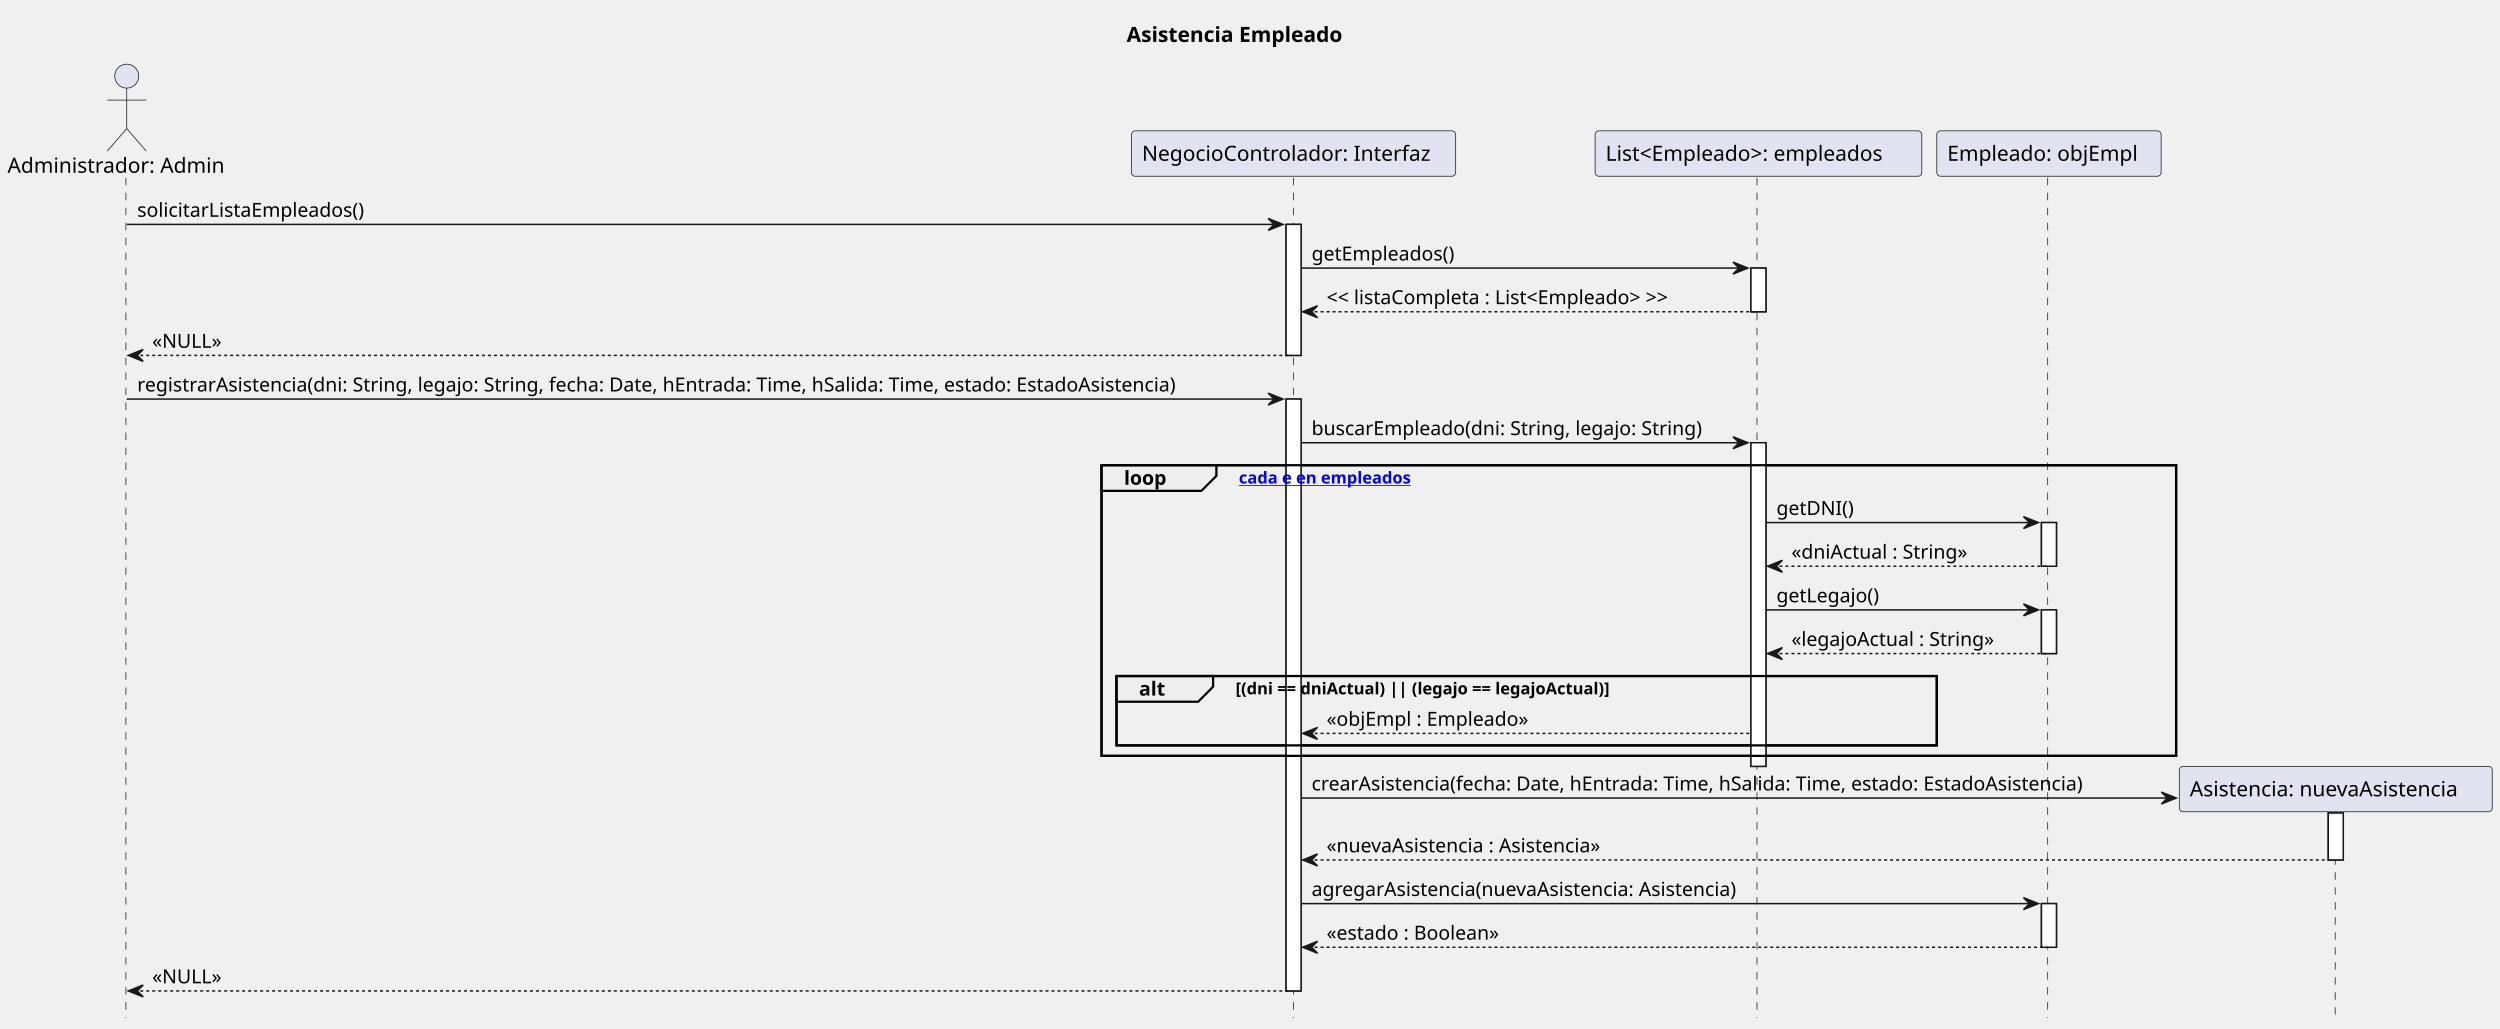
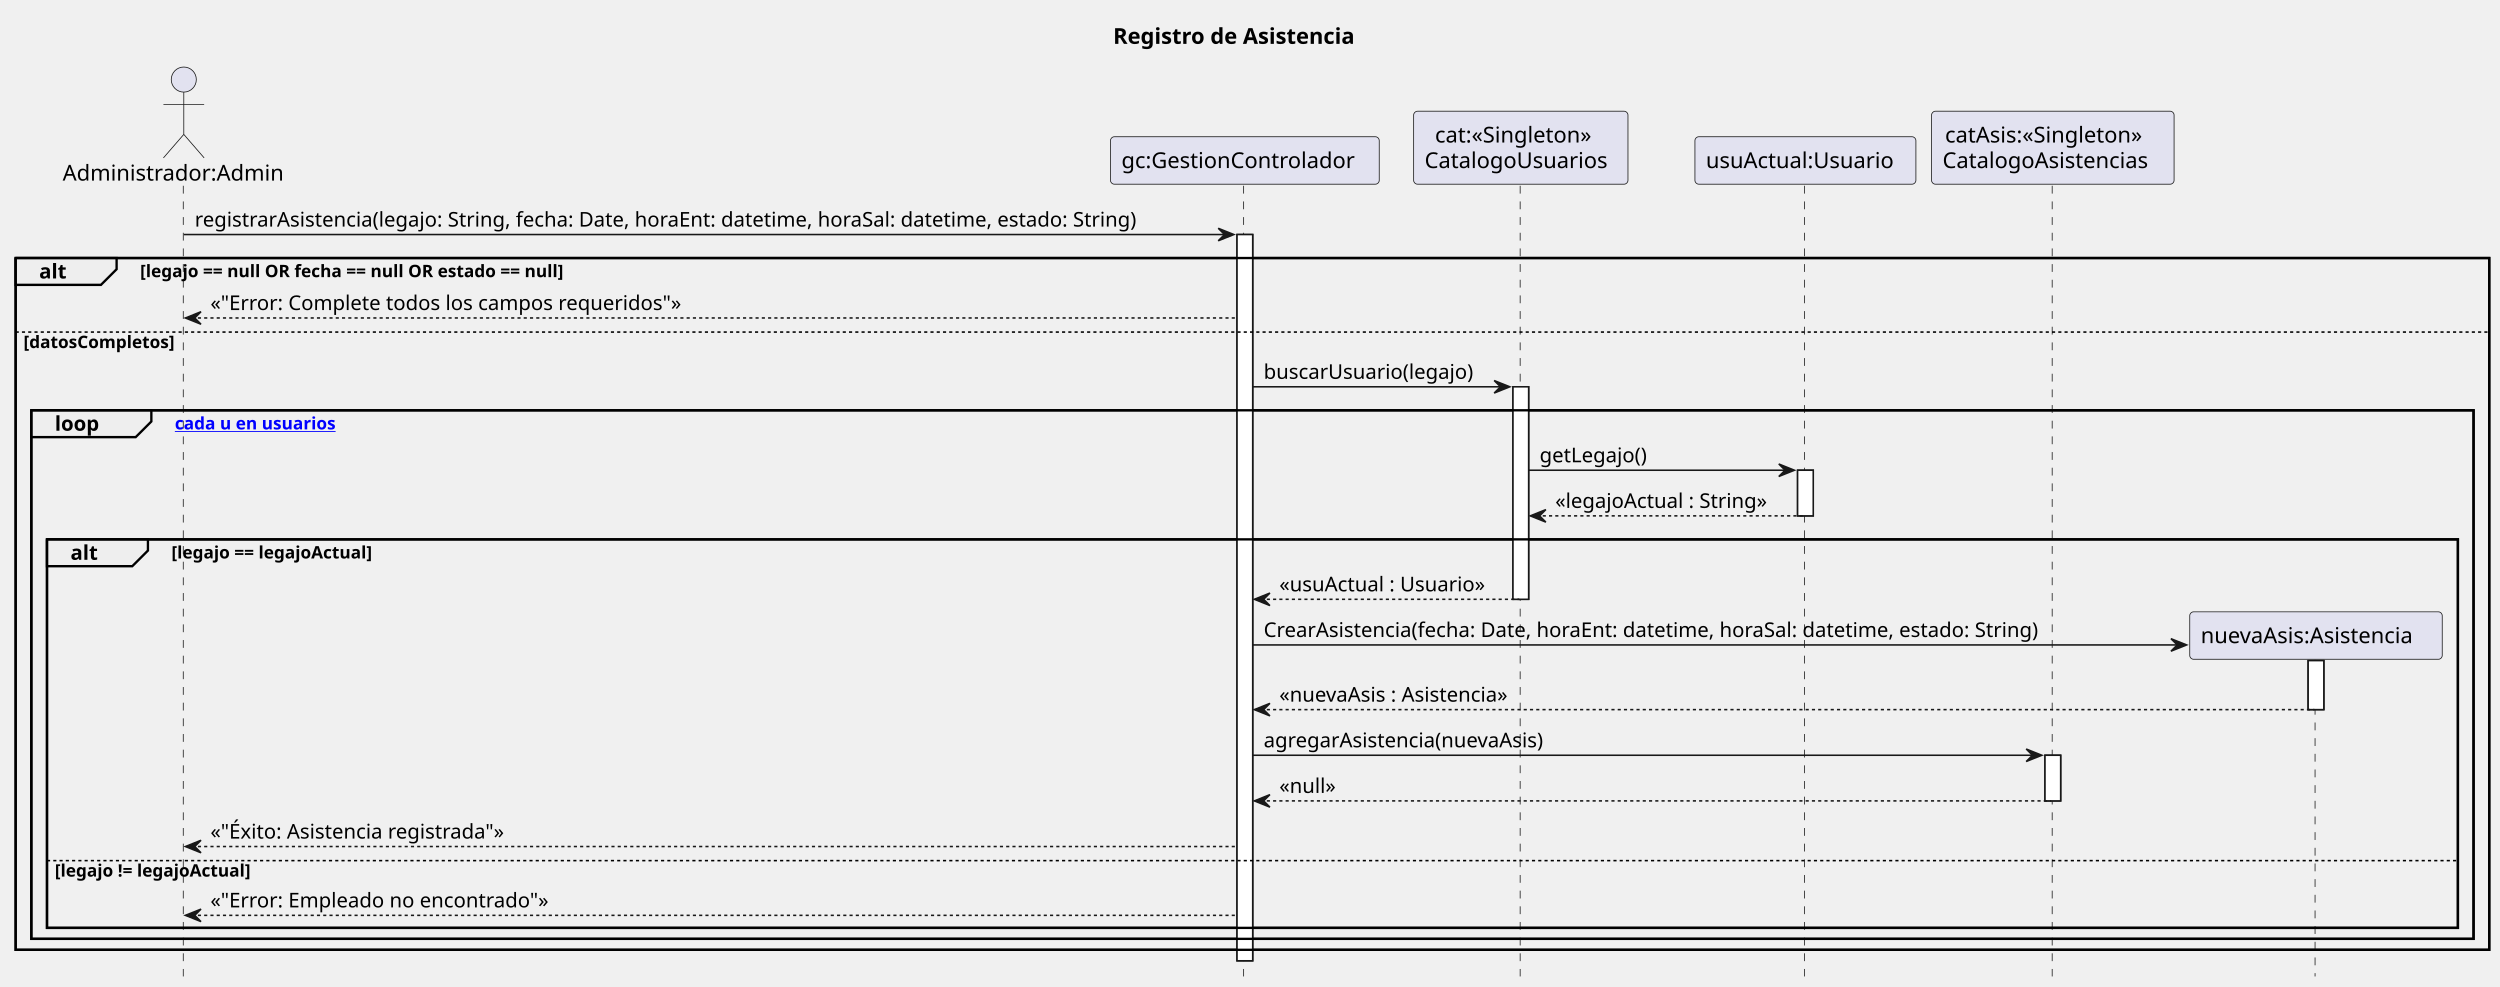
- <svg xmlns="http://www.w3.org/2000/svg" xmlns:xlink="http://www.w3.org/1999/xlink" contentStyleType="text/css" data-diagram-type="SEQUENCE" height="686px" preserveAspectRatio="none" style="width:1668px;height:686px;background:#FFFFFF;" version="1.1" viewBox="0 0 1668 686" width="1668px" zoomAndPan="magnify">
+ <svg xmlns="http://www.w3.org/2000/svg" xmlns:xlink="http://www.w3.org/1999/xlink" contentStyleType="text/css" data-diagram-type="SEQUENCE" height="630px" preserveAspectRatio="none" style="width:1596px;height:630px;background:#FFFFFF;" version="1.1" viewBox="0 0 1596 630" width="1596px" zoomAndPan="magnify">
  <defs />
  <g>
-     <text fill="#000000" font-family="sans-serif" font-size="14" font-weight="bold" lengthAdjust="spacing" textLength="163.427" x="751.695" y="27.995">Asistencia Empleado</text>
+     <text fill="#000000" font-family="sans-serif" font-size="14" font-weight="bold" lengthAdjust="spacing" textLength="176.907" x="710.609" y="27.995">Registro de Asistencia</text>
    <g>
-       <rect fill="#FFFFFF" height="87.398" style="stroke:#181818;stroke-width:1;" width="10" x="858.082" y="149.727" />
+       <rect fill="#FFFFFF" height="463.633" style="stroke:#181818;stroke-width:1;" width="10" x="789.72" y="149.727" />
    </g>
    <g>
-       <rect fill="#FFFFFF" height="394.891" style="stroke:#181818;stroke-width:1;" width="10" x="858.082" y="266.258" />
+       <rect fill="#FFFFFF" height="135.664" style="stroke:#181818;stroke-width:1;" width="10" x="965.882" y="246.93" />
    </g>
    <g>
-       <rect fill="#FFFFFF" height="29.133" style="stroke:#181818;stroke-width:1;" width="10" x="1168.239" y="178.859" />
+       <rect fill="#FFFFFF" height="29.133" style="stroke:#181818;stroke-width:1;" width="10" x="1147.58" y="300.195" />
    </g>
    <g>
-       <rect fill="#FFFFFF" height="215.93" style="stroke:#181818;stroke-width:1;" width="10" x="1168.239" y="295.391" />
+       <rect fill="#FFFFFF" height="29.133" style="stroke:#181818;stroke-width:1;" width="10" x="1305.523" y="482.156" />
    </g>
    <g>
-       <rect fill="#FFFFFF" height="29.133" style="stroke:#181818;stroke-width:1;" width="10" x="1362.061" y="348.656" />
+       <rect fill="#FFFFFF" height="31.297" style="stroke:#181818;stroke-width:1;" width="10" x="1473.529" y="421.727" />
+     </g>
+     <rect fill="none" height="441.633" style="stroke:#000000;stroke-width:1.5;" width="1579.124" x="10" y="164.727" />
+     <rect fill="none" height="337.43" style="stroke:#000000;stroke-width:1.5;" width="1559.124" x="20" y="261.93" />
+     <rect fill="none" height="248.031" style="stroke:#000000;stroke-width:1.5;" width="1539.124" x="30" y="344.328" />
+     <g class="participant-lifeline" data-entity-uid="part1" data-qualified-name="admin" id="part1-lifeline">
+       <g>
+         <rect fill="#000000" fill-opacity="0" height="504.766" width="8" x="113.331" y="118.594" />
+         <line style="stroke:#181818;stroke-width:0.5;stroke-dasharray:5,5;" x1="117" x2="117" y1="118.594" y2="623.359" />
+       </g>
+     </g>
+     <g class="participant-lifeline" data-entity-uid="part2" data-qualified-name="ctrl" id="part2-lifeline">
+       <g>
+         <rect fill="#000000" fill-opacity="0" height="504.766" width="8" x="790.72" y="118.594" />
+         <line style="stroke:#181818;stroke-width:0.5;stroke-dasharray:5,5;" x1="793.933" x2="793.933" y1="118.594" y2="623.359" />
+       </g>
+     </g>
+     <g class="participant-lifeline" data-entity-uid="part3" data-qualified-name="cat" id="part3-lifeline">
+       <g>
+         <rect fill="#000000" fill-opacity="0" height="504.766" width="8" x="966.882" y="118.594" />
+         <line style="stroke:#181818;stroke-width:0.5;stroke-dasharray:5,5;" x1="970.468" x2="970.468" y1="118.594" y2="623.359" />
+       </g>
+     </g>
+     <g class="participant-lifeline" data-entity-uid="part4" data-qualified-name="usu_actual" id="part4-lifeline">
+       <g>
+         <rect fill="#000000" fill-opacity="0" height="504.766" width="8" x="1148.58" y="118.594" />
+         <line style="stroke:#181818;stroke-width:0.5;stroke-dasharray:5,5;" x1="1152.046" x2="1152.046" y1="118.594" y2="623.359" />
+       </g>
+     </g>
+     <g class="participant-lifeline" data-entity-uid="part5" data-qualified-name="cat_asis" id="part5-lifeline">
+       <g>
+         <rect fill="#000000" fill-opacity="0" height="504.766" width="8" x="1306.523" y="118.594" />
+         <line style="stroke:#181818;stroke-width:0.5;stroke-dasharray:5,5;" x1="1310.113" x2="1310.113" y1="118.594" y2="623.359" />
+       </g>
+     </g>
+     <g class="participant-lifeline" data-entity-uid="part6" data-qualified-name="nueva_asis" id="part6-lifeline">
+       <g>
+         <rect fill="#000000" fill-opacity="0" height="202.117" width="8" x="1474.529" y="421.242" />
+         <line style="stroke:#181818;stroke-width:0.5;stroke-dasharray:5,5;" x1="1477.933" x2="1477.933" y1="421.242" y2="623.359" />
+       </g>
+     </g>
+     <g class="participant participant-head" data-entity-uid="part1" data-qualified-name="admin" id="part1-head">
+       <text fill="#000000" font-family="sans-serif" font-size="14" lengthAdjust="spacing" textLength="148.661" x="40" y="115.292">Administrador:Admin</text>
+       <ellipse cx="117.331" cy="50.797" fill="#E2E2F0" rx="8" ry="8" style="stroke:#181818;stroke-width:0.5;" />
+       <path d="M117.331,58.797 L117.331,85.797 M104.331,66.797 L130.331,66.797 M117.331,85.797 L104.331,100.797 M117.331,85.797 L130.331,100.797" fill="none" style="stroke:#181818;stroke-width:0.5;" />
+     </g>
+     <g class="participant participant-head" data-entity-uid="part2" data-qualified-name="ctrl" id="part2-head">
+       <rect fill="#E2E2F0" height="30.297" rx="2.5" ry="2.5" style="stroke:#181818;stroke-width:0.5;" width="171.575" x="708.933" y="87.297" />
+       <text fill="#000000" font-family="sans-serif" font-size="14" lengthAdjust="spacing" textLength="157.575" x="715.933" y="107.292">gc:GestionControlador</text>
+     </g>
+     <g class="participant participant-head" data-entity-uid="part3" data-qualified-name="cat" id="part3-head">
+       <rect fill="#E2E2F0" height="46.594" rx="2.5" ry="2.5" style="stroke:#181818;stroke-width:0.5;" width="136.828" x="902.468" y="71" />
+       <text fill="#000000" font-family="sans-serif" font-size="14" lengthAdjust="spacing" textLength="109.58" x="916.092" y="90.995">cat:«Singleton»</text>
+       <text fill="#000000" font-family="sans-serif" font-size="14" lengthAdjust="spacing" textLength="122.828" x="909.468" y="107.292">CatalogoUsuarios</text>
+     </g>
+     <g class="participant participant-head" data-entity-uid="part4" data-qualified-name="usu_actual" id="part4-head">
+       <rect fill="#E2E2F0" height="30.297" rx="2.5" ry="2.5" style="stroke:#181818;stroke-width:0.5;" width="141.066" x="1082.046" y="87.297" />
+       <text fill="#000000" font-family="sans-serif" font-size="14" lengthAdjust="spacing" textLength="127.066" x="1089.046" y="107.292">usuActual:Usuario</text>
+     </g>
+     <g class="participant participant-head" data-entity-uid="part5" data-qualified-name="cat_asis" id="part5-head">
+       <rect fill="#E2E2F0" height="46.594" rx="2.5" ry="2.5" style="stroke:#181818;stroke-width:0.5;" width="154.82" x="1233.113" y="71" />
+       <text fill="#000000" font-family="sans-serif" font-size="14" lengthAdjust="spacing" textLength="137.635" x="1241.706" y="90.995">catAsis:«Singleton»</text>
+       <text fill="#000000" font-family="sans-serif" font-size="14" lengthAdjust="spacing" textLength="140.82" x="1240.113" y="107.292">CatalogoAsistencias</text>
    </g>
    <g>
-       <rect fill="#FFFFFF" height="29.133" style="stroke:#181818;stroke-width:1;" width="10" x="1362.061" y="406.922" />
+       <rect fill="#FFFFFF" height="463.633" style="stroke:#181818;stroke-width:1;" width="10" x="789.72" y="149.727" />
    </g>
    <g>
-       <rect fill="#FFFFFF" height="29.133" style="stroke:#181818;stroke-width:1;" width="10" x="1362.061" y="602.883" />
+       <rect fill="#FFFFFF" height="135.664" style="stroke:#181818;stroke-width:1;" width="10" x="965.882" y="246.93" />
    </g>
    <g>
-       <rect fill="#FFFFFF" height="31.297" style="stroke:#181818;stroke-width:1;" width="10" x="1553.426" y="542.453" />
-     </g>
-     <rect fill="none" height="193.93" style="stroke:#000000;stroke-width:1.5;" width="716.953" x="734.945" y="310.391" />
-     <rect fill="none" height="46.266" style="stroke:#000000;stroke-width:1.5;" width="547.28" x="744.945" y="451.055" />
-     <g>
-       <rect fill="#000000" fill-opacity="0" height="560.555" width="8" x="80.556" y="118.594" />
-       <line style="stroke:#181818;stroke-width:0.5;stroke-dasharray:5,5;" x1="84" x2="84" y1="118.594" y2="679.148" />
+       <rect fill="#FFFFFF" height="29.133" style="stroke:#181818;stroke-width:1;" width="10" x="1147.58" y="300.195" />
    </g>
    <g>
-       <rect fill="#000000" fill-opacity="0" height="560.555" width="8" x="859.082" y="118.594" />
-       <line style="stroke:#181818;stroke-width:0.5;stroke-dasharray:5,5;" x1="862.945" x2="862.945" y1="118.594" y2="679.148" />
+       <rect fill="#FFFFFF" height="29.133" style="stroke:#181818;stroke-width:1;" width="10" x="1305.523" y="482.156" />
    </g>
    <g>
-       <rect fill="#000000" fill-opacity="0" height="560.555" width="8" x="1169.239" y="118.594" />
-       <line style="stroke:#181818;stroke-width:0.5;stroke-dasharray:5,5;" x1="1172.254" x2="1172.254" y1="118.594" y2="679.148" />
+       <rect fill="#FFFFFF" height="31.297" style="stroke:#181818;stroke-width:1;" width="10" x="1473.529" y="421.727" />
    </g>
-     <g>
-       <rect fill="#000000" fill-opacity="0" height="560.555" width="8" x="1363.061" y="118.594" />
-       <line style="stroke:#181818;stroke-width:0.5;stroke-dasharray:5,5;" x1="1366.225" x2="1366.225" y1="118.594" y2="679.148" />
+     <g class="message" data-entity-1="part1" data-entity-2="part2" id="msg1">
+       <polygon fill="#181818" points="777.72,145.727,787.72,149.727,777.72,153.727,781.72,149.727" style="stroke:#181818;stroke-width:1;" />
+       <line style="stroke:#181818;stroke-width:1;" x1="117.331" x2="783.72" y1="149.727" y2="149.727" />
+       <text fill="#000000" font-family="sans-serif" font-size="13" lengthAdjust="spacing" textLength="653.39" x="124.331" y="144.661">registrarAsistencia(legajo: String, fecha: Date, horaEnt: datetime, horaSal: datetime, estado: String)</text>
    </g>
-     <g>
-       <rect fill="#000000" fill-opacity="0" height="137.18" width="8" x="1554.426" y="541.969" />
-       <line style="stroke:#181818;stroke-width:0.5;stroke-dasharray:5,5;" x1="1558.034" x2="1558.034" y1="541.969" y2="679.148" />
+     <path d="M10,164.727 L74.443,164.727 L74.443,171.859 L64.443,181.859 L10,181.859 L10,164.727" fill="#EEEEEE" style="stroke:#000000;stroke-width:1.5;" />
+     <rect fill="none" height="441.633" style="stroke:#000000;stroke-width:1.5;" width="1579.124" x="10" y="164.727" />
+     <text fill="#000000" font-family="sans-serif" font-size="13" font-weight="bold" lengthAdjust="spacing" textLength="19.443" x="25" y="177.793">alt</text>
+     <text fill="#000000" font-family="sans-serif" font-size="11" font-weight="bold" lengthAdjust="spacing" textLength="322.899" x="89.443" y="176.937">[legajo == null OR fecha == null OR estado == null]</text>
+     <g class="message" data-entity-1="part2" data-entity-2="part1" id="msg2">
+       <polygon fill="#181818" points="128.331,198.992,118.331,202.992,128.331,206.992,124.331,202.992" style="stroke:#181818;stroke-width:1;" />
+       <line style="stroke:#181818;stroke-width:1;stroke-dasharray:2,2;" x1="122.331" x2="788.72" y1="202.992" y2="202.992" />
+       <text fill="#000000" font-family="sans-serif" font-size="13" lengthAdjust="spacing" textLength="322.651" x="134.331" y="197.926">«"Error: Complete todos los campos requeridos"»</text>
    </g>
-     <g class="participant participant-head" data-participant="admin">
-       <text fill="#000000" font-family="sans-serif" font-size="14" lengthAdjust="spacing" textLength="153.111" x="5" y="115.292">Administrador: Admin</text>
-       <ellipse cx="84.556" cy="50.797" fill="#E2E2F0" rx="8" ry="8" style="stroke:#181818;stroke-width:0.5;" />
-       <path d="M84.556,58.797 L84.556,85.797 M71.556,66.797 L97.556,66.797 M84.556,85.797 L71.556,100.797 M84.556,85.797 L97.556,100.797" fill="none" style="stroke:#181818;stroke-width:0.5;" />
+     <line style="stroke:#000000;stroke-width:1;stroke-dasharray:2,2;" x1="10" x2="1589.124" y1="211.992" y2="211.992" />
+     <text fill="#000000" font-family="sans-serif" font-size="11" font-weight="bold" lengthAdjust="spacing" textLength="110.274" x="15" y="222.203">[datosCompletos]</text>
+     <g class="message" data-entity-1="part2" data-entity-2="part3" id="msg3">
+       <polygon fill="#181818" points="953.882,242.93,963.882,246.93,953.882,250.93,957.882,246.93" style="stroke:#181818;stroke-width:1;" />
+       <line style="stroke:#181818;stroke-width:1;" x1="799.72" x2="959.882" y1="246.93" y2="246.93" />
+       <text fill="#000000" font-family="sans-serif" font-size="13" lengthAdjust="spacing" textLength="142.664" x="806.72" y="241.864">buscarUsuario(legajo)</text>
    </g>
-     <g class="participant participant-head" data-participant="NegCtrl">
-       <rect fill="#E2E2F0" height="30.297" rx="2.5" ry="2.5" style="stroke:#181818;stroke-width:0.5;" width="216.275" x="754.945" y="87.297" />
-       <text fill="#000000" font-family="sans-serif" font-size="14" lengthAdjust="spacing" textLength="202.275" x="761.945" y="107.292">NegocioControlador: Interfaz</text>
+     <path d="M20,261.93 L96.624,261.93 L96.624,269.062 L86.624,279.062 L20,279.062 L20,261.93" fill="#EEEEEE" style="stroke:#000000;stroke-width:1.5;" />
+     <rect fill="none" height="337.43" style="stroke:#000000;stroke-width:1.5;" width="1559.124" x="20" y="261.93" />
+     <text fill="#000000" font-family="sans-serif" font-size="13" font-weight="bold" lengthAdjust="spacing" textLength="31.624" x="35" y="274.997">loop</text>
+     <a href="para" target="_top" title="para" xlink:actuate="onRequest" xlink:href="para" xlink:show="new" xlink:title="para" xlink:type="simple">
+       <text fill="#0000FF" font-family="sans-serif" font-size="11" font-weight="bold" lengthAdjust="spacing" text-decoration="underline" textLength="116.784" x="111.624" y="274.14">cada u en usuarios</text>
+     </a>
+     <g class="message" data-entity-1="part3" data-entity-2="part4" id="msg4">
+       <polygon fill="#181818" points="1135.58,296.195,1145.58,300.195,1135.58,304.195,1139.58,300.195" style="stroke:#181818;stroke-width:1;" />
+       <line style="stroke:#181818;stroke-width:1;" x1="975.882" x2="1141.58" y1="300.195" y2="300.195" />
+       <text fill="#000000" font-family="sans-serif" font-size="13" lengthAdjust="spacing" textLength="74.515" x="982.882" y="295.129">getLegajo()</text>
    </g>
-     <g class="participant participant-head" data-participant="listaEmpls">
-       <rect fill="#E2E2F0" height="30.297" rx="2.5" ry="2.5" style="stroke:#181818;stroke-width:0.5;" width="217.971" x="1064.254" y="87.297" />
-       <text fill="#000000" font-family="sans-serif" font-size="14" lengthAdjust="spacing" textLength="203.971" x="1071.254" y="107.292">List&lt;Empleado&gt;: empleados</text>
+     <g class="message" data-entity-1="part4" data-entity-2="part3" id="msg5">
+       <polygon fill="#181818" points="986.882,325.328,976.882,329.328,986.882,333.328,982.882,329.328" style="stroke:#181818;stroke-width:1;" />
+       <line style="stroke:#181818;stroke-width:1;stroke-dasharray:2,2;" x1="980.882" x2="1151.58" y1="329.328" y2="329.328" />
+       <text fill="#000000" font-family="sans-serif" font-size="13" lengthAdjust="spacing" textLength="147.697" x="992.882" y="324.262">«legajoActual : String»</text>
    </g>
-     <g class="participant participant-head" data-participant="empl">
-       <rect fill="#E2E2F0" height="30.297" rx="2.5" ry="2.5" style="stroke:#181818;stroke-width:0.5;" width="149.673" x="1292.225" y="87.297" />
-       <text fill="#000000" font-family="sans-serif" font-size="14" lengthAdjust="spacing" textLength="135.673" x="1299.225" y="107.292">Empleado: objEmpl</text>
+     <path d="M30,344.328 L94.443,344.328 L94.443,351.461 L84.443,361.461 L30,361.461 L30,344.328" fill="#EEEEEE" style="stroke:#000000;stroke-width:1.5;" />
+     <rect fill="none" height="248.031" style="stroke:#000000;stroke-width:1.5;" width="1539.124" x="30" y="344.328" />
+     <text fill="#000000" font-family="sans-serif" font-size="13" font-weight="bold" lengthAdjust="spacing" textLength="19.443" x="45" y="357.395">alt</text>
+     <text fill="#000000" font-family="sans-serif" font-size="11" font-weight="bold" lengthAdjust="spacing" textLength="151.175" x="109.443" y="356.539">[legajo == legajoActual]</text>
+     <g class="message" data-entity-1="part3" data-entity-2="part2" id="msg6">
+       <polygon fill="#181818" points="810.72,378.594,800.72,382.594,810.72,386.594,806.72,382.594" style="stroke:#181818;stroke-width:1;" />
+       <line style="stroke:#181818;stroke-width:1;stroke-dasharray:2,2;" x1="804.72" x2="969.882" y1="382.594" y2="382.594" />
+       <text fill="#000000" font-family="sans-serif" font-size="13" lengthAdjust="spacing" textLength="142.162" x="816.72" y="377.528">«usuActual : Usuario»</text>
    </g>
-     <g>
-       <rect fill="#FFFFFF" height="87.398" style="stroke:#181818;stroke-width:1;" width="10" x="858.082" y="149.727" />
+     <g class="message" data-entity-1="part2" data-entity-2="part6" id="msg7">
+       <polygon fill="#181818" points="1385.933,407.727,1395.933,411.727,1385.933,415.727,1389.933,411.727" style="stroke:#181818;stroke-width:1;" />
+       <line style="stroke:#181818;stroke-width:1;" x1="799.72" x2="1391.933" y1="411.727" y2="411.727" />
+       <text fill="#000000" font-family="sans-serif" font-size="13" lengthAdjust="spacing" textLength="538.421" x="806.72" y="406.661">CrearAsistencia(fecha: Date, horaEnt: datetime, horaSal: datetime, estado: String)</text>
    </g>
-     <g>
-       <rect fill="#FFFFFF" height="394.891" style="stroke:#181818;stroke-width:1;" width="10" x="858.082" y="266.258" />
+     <rect fill="#E2E2F0" height="30.297" rx="2.5" ry="2.5" style="stroke:#181818;stroke-width:0.5;" width="161.191" x="1397.933" y="390.594" />
+     <text fill="#000000" font-family="sans-serif" font-size="14" lengthAdjust="spacing" textLength="147.191" x="1404.933" y="410.589">nuevaAsis:Asistencia</text>
+     <g class="message" data-entity-1="part6" data-entity-2="part2" id="msg9">
+       <polygon fill="#181818" points="810.72,449.023,800.72,453.023,810.72,457.023,806.72,453.023" style="stroke:#181818;stroke-width:1;" />
+       <line style="stroke:#181818;stroke-width:1;stroke-dasharray:2,2;" x1="804.72" x2="1477.529" y1="453.023" y2="453.023" />
+       <text fill="#000000" font-family="sans-serif" font-size="13" lengthAdjust="spacing" textLength="160.85" x="816.72" y="447.957">«nuevaAsis : Asistencia»</text>
    </g>
-     <g>
-       <rect fill="#FFFFFF" height="29.133" style="stroke:#181818;stroke-width:1;" width="10" x="1168.239" y="178.859" />
+     <g class="message" data-entity-1="part2" data-entity-2="part5" id="msg10">
+       <polygon fill="#181818" points="1293.523,478.156,1303.523,482.156,1293.523,486.156,1297.523,482.156" style="stroke:#181818;stroke-width:1;" />
+       <line style="stroke:#181818;stroke-width:1;" x1="799.72" x2="1299.523" y1="482.156" y2="482.156" />
+       <text fill="#000000" font-family="sans-serif" font-size="13" lengthAdjust="spacing" textLength="193.565" x="806.72" y="477.09">agregarAsistencia(nuevaAsis)</text>
    </g>
-     <g>
-       <rect fill="#FFFFFF" height="215.93" style="stroke:#181818;stroke-width:1;" width="10" x="1168.239" y="295.391" />
+     <g class="message" data-entity-1="part5" data-entity-2="part2" id="msg11">
+       <polygon fill="#181818" points="810.72,507.289,800.72,511.289,810.72,515.289,806.72,511.289" style="stroke:#181818;stroke-width:1;" />
+       <line style="stroke:#181818;stroke-width:1;stroke-dasharray:2,2;" x1="804.72" x2="1309.523" y1="511.289" y2="511.289" />
+       <text fill="#000000" font-family="sans-serif" font-size="13" lengthAdjust="spacing" textLength="39.609" x="816.72" y="506.223">«null»</text>
    </g>
-     <g>
-       <rect fill="#FFFFFF" height="29.133" style="stroke:#181818;stroke-width:1;" width="10" x="1362.061" y="348.656" />
+     <g class="message" data-entity-1="part2" data-entity-2="part1" id="msg12">
+       <polygon fill="#181818" points="128.331,536.422,118.331,540.422,128.331,544.422,124.331,540.422" style="stroke:#181818;stroke-width:1;" />
+       <line style="stroke:#181818;stroke-width:1;stroke-dasharray:2,2;" x1="122.331" x2="788.72" y1="540.422" y2="540.422" />
+       <text fill="#000000" font-family="sans-serif" font-size="13" lengthAdjust="spacing" textLength="205.797" x="134.331" y="535.356">«"Éxito: Asistencia registrada"»</text>
    </g>
-     <g>
-       <rect fill="#FFFFFF" height="29.133" style="stroke:#181818;stroke-width:1;" width="10" x="1362.061" y="406.922" />
-     </g>
-     <g>
-       <rect fill="#FFFFFF" height="29.133" style="stroke:#181818;stroke-width:1;" width="10" x="1362.061" y="602.883" />
-     </g>
-     <g>
-       <rect fill="#FFFFFF" height="31.297" style="stroke:#181818;stroke-width:1;" width="10" x="1553.426" y="542.453" />
-     </g>
-     <g class="message" data-participant-1="admin" data-participant-2="NegCtrl">
-       <polygon fill="#181818" points="846.082,145.727,856.082,149.727,846.082,153.727,850.082,149.727" style="stroke:#181818;stroke-width:1;" />
-       <line style="stroke:#181818;stroke-width:1;" x1="84.556" x2="852.082" y1="149.727" y2="149.727" />
-       <text fill="#000000" font-family="sans-serif" font-size="13" lengthAdjust="spacing" textLength="163.636" x="91.556" y="144.661">solicitarListaEmpleados()</text>
-     </g>
-     <g class="message" data-participant-1="NegCtrl" data-participant-2="listaEmpls">
-       <polygon fill="#181818" points="1156.239,174.859,1166.239,178.859,1156.239,182.859,1160.239,178.859" style="stroke:#181818;stroke-width:1;" />
-       <line style="stroke:#181818;stroke-width:1;" x1="868.082" x2="1162.239" y1="178.859" y2="178.859" />
-       <text fill="#000000" font-family="sans-serif" font-size="13" lengthAdjust="spacing" textLength="103.175" x="875.082" y="173.793">getEmpleados()</text>
-     </g>
-     <g class="message" data-participant-1="listaEmpls" data-participant-2="NegCtrl">
-       <polygon fill="#181818" points="879.082,203.992,869.082,207.992,879.082,211.992,875.082,207.992" style="stroke:#181818;stroke-width:1;" />
-       <line style="stroke:#181818;stroke-width:1;stroke-dasharray:2,2;" x1="873.082" x2="1172.239" y1="207.992" y2="207.992" />
-       <text fill="#000000" font-family="sans-serif" font-size="13" lengthAdjust="spacing" textLength="263.58" x="885.082" y="202.926">&lt;&lt; listaCompleta : List&lt;Empleado&gt; &gt;&gt;</text>
-     </g>
-     <g class="message" data-participant-1="NegCtrl" data-participant-2="admin">
-       <polygon fill="#181818" points="95.556,233.125,85.556,237.125,95.556,241.125,91.556,237.125" style="stroke:#181818;stroke-width:1;" />
-       <line style="stroke:#181818;stroke-width:1;stroke-dasharray:2,2;" x1="89.556" x2="862.082" y1="237.125" y2="237.125" />
-       <text fill="#000000" font-family="sans-serif" font-size="13" lengthAdjust="spacing" textLength="49.632" x="101.556" y="232.059">«NULL»</text>
-     </g>
-     <g class="message" data-participant-1="admin" data-participant-2="NegCtrl">
-       <polygon fill="#181818" points="846.082,262.258,856.082,266.258,846.082,270.258,850.082,266.258" style="stroke:#181818;stroke-width:1;" />
-       <line style="stroke:#181818;stroke-width:1;" x1="84.556" x2="852.082" y1="266.258" y2="266.258" />
-       <text fill="#000000" font-family="sans-serif" font-size="13" lengthAdjust="spacing" textLength="754.527" x="91.556" y="261.192">registrarAsistencia(dni: String, legajo: String, fecha: Date, hEntrada: Time, hSalida: Time, estado: EstadoAsistencia)</text>
-     </g>
-     <g class="message" data-participant-1="NegCtrl" data-participant-2="listaEmpls">
-       <polygon fill="#181818" points="1156.239,291.391,1166.239,295.391,1156.239,299.391,1160.239,295.391" style="stroke:#181818;stroke-width:1;" />
-       <line style="stroke:#181818;stroke-width:1;" x1="868.082" x2="1162.239" y1="295.391" y2="295.391" />
-       <text fill="#000000" font-family="sans-serif" font-size="13" lengthAdjust="spacing" textLength="281.157" x="875.082" y="290.325">buscarEmpleado(dni: String, legajo: String)</text>
-     </g>
-     <path d="M734.945,310.391 L811.569,310.391 L811.569,317.523 L801.569,327.523 L734.945,327.523 L734.945,310.391" fill="#EEEEEE" style="stroke:#000000;stroke-width:1.5;" />
-     <rect fill="none" height="193.93" style="stroke:#000000;stroke-width:1.5;" width="716.953" x="734.945" y="310.391" />
-     <text fill="#000000" font-family="sans-serif" font-size="13" font-weight="bold" lengthAdjust="spacing" textLength="31.624" x="749.945" y="323.457">loop</text>
-     <a href="para" target="_top" title="para" xlink:actuate="onRequest" xlink:href="para" xlink:show="new" xlink:title="para" xlink:type="simple">
-       <text fill="#0000FF" font-family="sans-serif" font-size="11" font-weight="bold" lengthAdjust="spacing" text-decoration="underline" textLength="130.91" x="826.569" y="322.601">cada e en empleados</text>
-     </a>
-     <g class="message" data-participant-1="listaEmpls" data-participant-2="empl">
-       <polygon fill="#181818" points="1350.061,344.656,1360.061,348.656,1350.061,352.656,1354.061,348.656" style="stroke:#181818;stroke-width:1;" />
-       <line style="stroke:#181818;stroke-width:1;" x1="1178.239" x2="1356.061" y1="348.656" y2="348.656" />
-       <text fill="#000000" font-family="sans-serif" font-size="13" lengthAdjust="spacing" textLength="55.06" x="1185.239" y="343.59">getDNI()</text>
-     </g>
-     <g class="message" data-participant-1="empl" data-participant-2="listaEmpls">
-       <polygon fill="#181818" points="1189.239,373.789,1179.239,377.789,1189.239,381.789,1185.239,377.789" style="stroke:#181818;stroke-width:1;" />
-       <line style="stroke:#181818;stroke-width:1;stroke-dasharray:2,2;" x1="1183.239" x2="1366.061" y1="377.789" y2="377.789" />
-       <text fill="#000000" font-family="sans-serif" font-size="13" lengthAdjust="spacing" textLength="128.407" x="1195.239" y="372.723">«dniActual : String»</text>
-     </g>
-     <g class="message" data-participant-1="listaEmpls" data-participant-2="empl">
-       <polygon fill="#181818" points="1350.061,402.922,1360.061,406.922,1350.061,410.922,1354.061,406.922" style="stroke:#181818;stroke-width:1;" />
-       <line style="stroke:#181818;stroke-width:1;" x1="1178.239" x2="1356.061" y1="406.922" y2="406.922" />
-       <text fill="#000000" font-family="sans-serif" font-size="13" lengthAdjust="spacing" textLength="74.515" x="1185.239" y="401.856">getLegajo()</text>
-     </g>
-     <g class="message" data-participant-1="empl" data-participant-2="listaEmpls">
-       <polygon fill="#181818" points="1189.239,432.055,1179.239,436.055,1189.239,440.055,1185.239,436.055" style="stroke:#181818;stroke-width:1;" />
-       <line style="stroke:#181818;stroke-width:1;stroke-dasharray:2,2;" x1="1183.239" x2="1366.061" y1="436.055" y2="436.055" />
-       <text fill="#000000" font-family="sans-serif" font-size="13" lengthAdjust="spacing" textLength="147.697" x="1195.239" y="430.989">«legajoActual : String»</text>
-     </g>
-     <path d="M744.945,451.055 L809.388,451.055 L809.388,458.188 L799.388,468.188 L744.945,468.188 L744.945,451.055" fill="#EEEEEE" style="stroke:#000000;stroke-width:1.5;" />
-     <rect fill="none" height="46.266" style="stroke:#000000;stroke-width:1.5;" width="547.28" x="744.945" y="451.055" />
-     <text fill="#000000" font-family="sans-serif" font-size="13" font-weight="bold" lengthAdjust="spacing" textLength="19.443" x="759.945" y="464.122">alt</text>
-     <text fill="#000000" font-family="sans-serif" font-size="11" font-weight="bold" lengthAdjust="spacing" textLength="291.339" x="824.388" y="463.265">[(dni == dniActual) || (legajo == legajoActual)]</text>
-     <g class="message" data-participant-1="listaEmpls" data-participant-2="NegCtrl">
-       <polygon fill="#181818" points="879.082,485.32,869.082,489.32,879.082,493.32,875.082,489.32" style="stroke:#181818;stroke-width:1;" />
-       <line style="stroke:#181818;stroke-width:1;stroke-dasharray:2,2;" x1="873.082" x2="1167.239" y1="489.32" y2="489.32" />
-       <text fill="#000000" font-family="sans-serif" font-size="13" lengthAdjust="spacing" textLength="146.022" x="885.082" y="484.254">«objEmpl : Empleado»</text>
-     </g>
-     <g class="message" data-participant-1="NegCtrl" data-participant-2="asis">
-       <polygon fill="#181818" points="1442.034,528.453,1452.034,532.453,1442.034,536.453,1446.034,532.453" style="stroke:#181818;stroke-width:1;" />
-       <line style="stroke:#181818;stroke-width:1;" x1="868.082" x2="1448.034" y1="532.453" y2="532.453" />
-       <text fill="#000000" font-family="sans-serif" font-size="13" lengthAdjust="spacing" textLength="561.952" x="875.082" y="527.387">crearAsistencia(fecha: Date, hEntrada: Time, hSalida: Time, estado: EstadoAsistencia)</text>
-     </g>
-     <rect fill="#E2E2F0" height="30.297" rx="2.5" ry="2.5" style="stroke:#181818;stroke-width:0.5;" width="208.783" x="1454.034" y="511.32" />
-     <text fill="#000000" font-family="sans-serif" font-size="14" lengthAdjust="spacing" textLength="194.783" x="1461.034" y="531.315">Asistencia: nuevaAsistencia</text>
-     <g class="message" data-participant-1="asis" data-participant-2="NegCtrl">
-       <polygon fill="#181818" points="879.082,569.75,869.082,573.75,879.082,577.75,875.082,573.75" style="stroke:#181818;stroke-width:1;" />
-       <line style="stroke:#181818;stroke-width:1;stroke-dasharray:2,2;" x1="873.082" x2="1557.426" y1="573.75" y2="573.75" />
-       <text fill="#000000" font-family="sans-serif" font-size="13" lengthAdjust="spacing" textLength="200.91" x="885.082" y="568.684">«nuevaAsistencia : Asistencia»</text>
-     </g>
-     <g class="message" data-participant-1="NegCtrl" data-participant-2="empl">
-       <polygon fill="#181818" points="1350.061,598.883,1360.061,602.883,1350.061,606.883,1354.061,602.883" style="stroke:#181818;stroke-width:1;" />
-       <line style="stroke:#181818;stroke-width:1;" x1="868.082" x2="1356.061" y1="602.883" y2="602.883" />
-       <text fill="#000000" font-family="sans-serif" font-size="13" lengthAdjust="spacing" textLength="308.248" x="875.082" y="597.817">agregarAsistencia(nuevaAsistencia: Asistencia)</text>
-     </g>
-     <g class="message" data-participant-1="empl" data-participant-2="NegCtrl">
-       <polygon fill="#181818" points="879.082,628.016,869.082,632.016,879.082,636.016,875.082,632.016" style="stroke:#181818;stroke-width:1;" />
-       <line style="stroke:#181818;stroke-width:1;stroke-dasharray:2,2;" x1="873.082" x2="1366.061" y1="632.016" y2="632.016" />
-       <text fill="#000000" font-family="sans-serif" font-size="13" lengthAdjust="spacing" textLength="125.233" x="885.082" y="626.95">«estado : Boolean»</text>
-     </g>
-     <g class="message" data-participant-1="NegCtrl" data-participant-2="admin">
-       <polygon fill="#181818" points="95.556,657.148,85.556,661.148,95.556,665.148,91.556,661.148" style="stroke:#181818;stroke-width:1;" />
-       <line style="stroke:#181818;stroke-width:1;stroke-dasharray:2,2;" x1="89.556" x2="862.082" y1="661.148" y2="661.148" />
-       <text fill="#000000" font-family="sans-serif" font-size="13" lengthAdjust="spacing" textLength="49.632" x="101.556" y="656.082">«NULL»</text>
+     <line style="stroke:#000000;stroke-width:1;stroke-dasharray:2,2;" x1="30" x2="1569.124" y1="549.422" y2="549.422" />
+     <text fill="#000000" font-family="sans-serif" font-size="11" font-weight="bold" lengthAdjust="spacing" textLength="146.975" x="35" y="559.632">[legajo != legajoActual]</text>
+     <g class="message" data-entity-1="part2" data-entity-2="part1" id="msg13">
+       <polygon fill="#181818" points="128.331,580.359,118.331,584.359,128.331,588.359,124.331,584.359" style="stroke:#181818;stroke-width:1;" />
+       <line style="stroke:#181818;stroke-width:1;stroke-dasharray:2,2;" x1="122.331" x2="788.72" y1="584.359" y2="584.359" />
+       <text fill="#000000" font-family="sans-serif" font-size="13" lengthAdjust="spacing" textLength="232.14" x="134.331" y="579.293">«"Error: Empleado no encontrado"»</text>
    </g>
  </g>
</svg>
